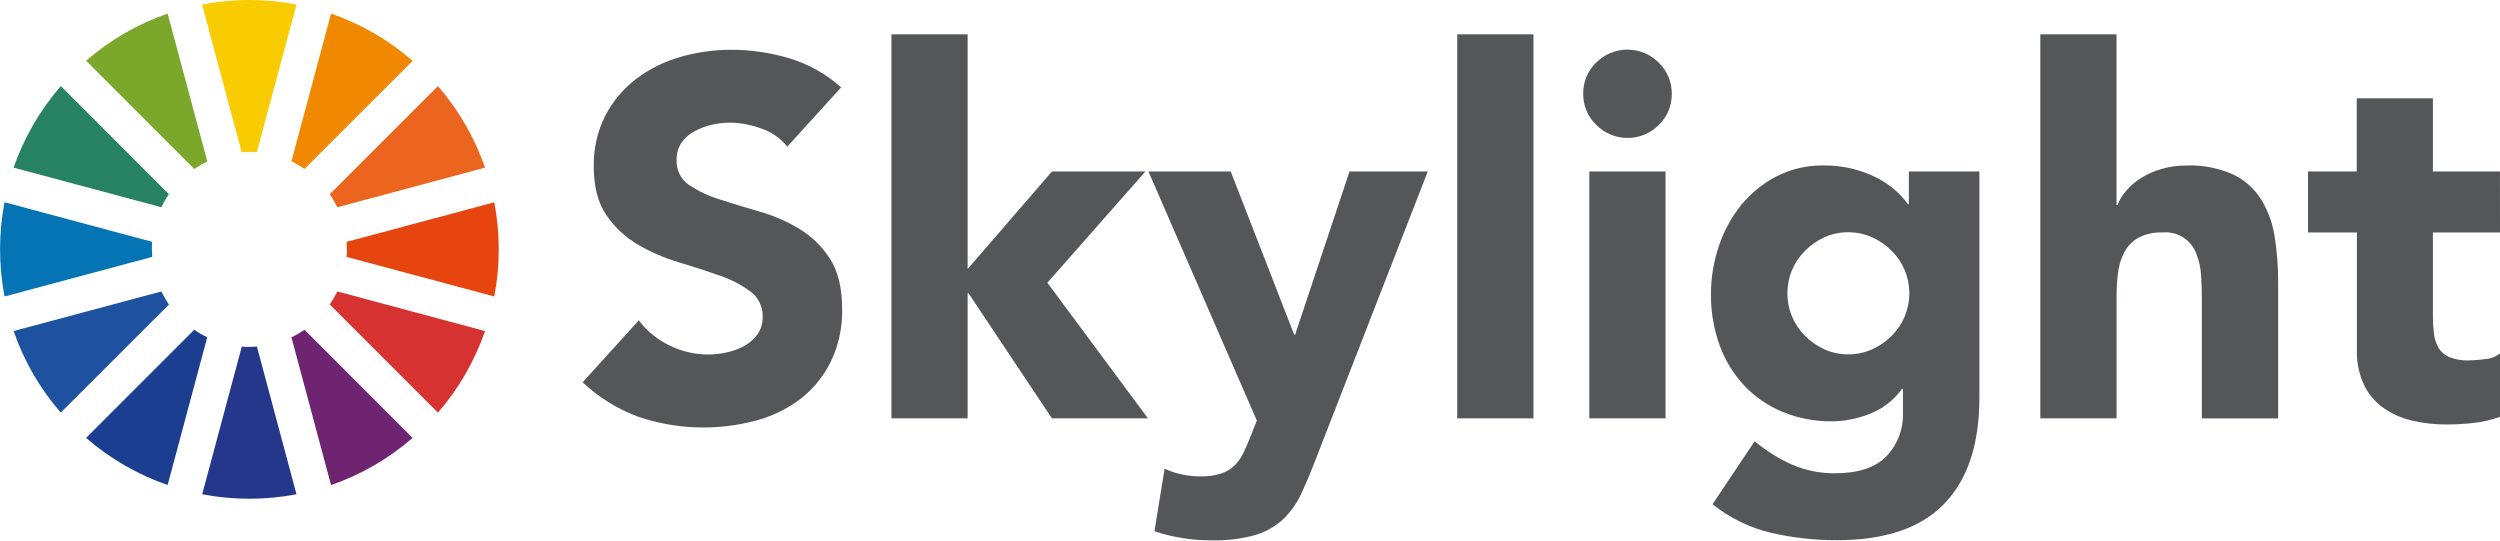
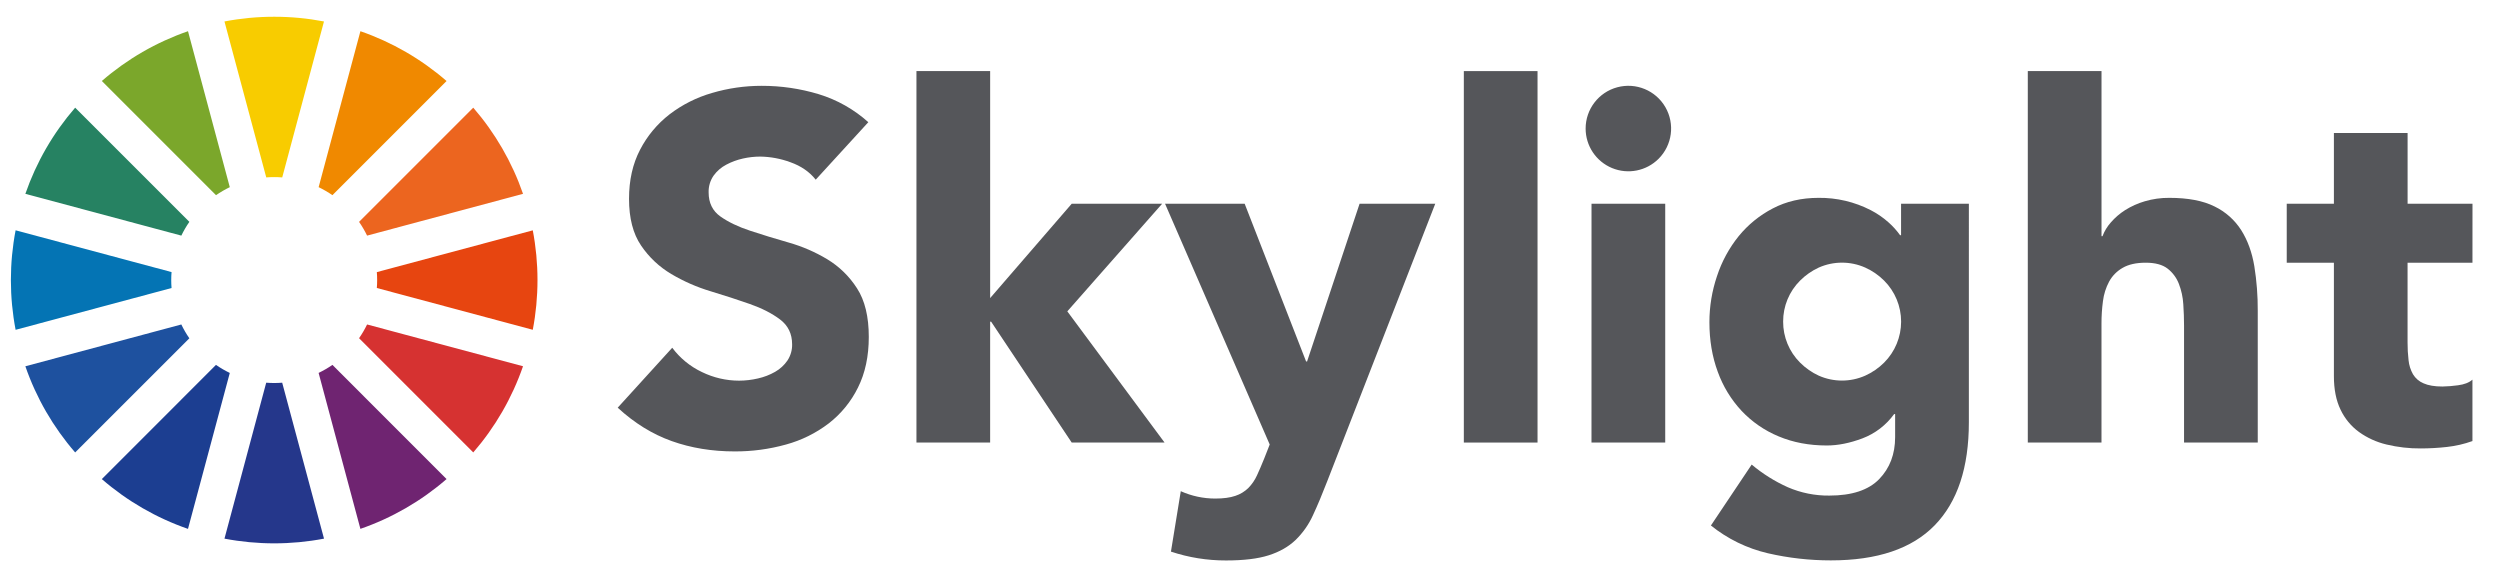
- <svg xmlns="http://www.w3.org/2000/svg" id="Layer_1" data-name="Layer 1" viewBox="0 0 551.81 119.25">
+ <svg xmlns="http://www.w3.org/2000/svg" id="Layer_1" data-name="Layer 1" viewBox="0 0 2350 530">
  <defs>
-     <style>.cls-1{fill:#55565a;}.cls-2{fill:#25378b;}.cls-3{fill:#0474b4;}.cls-4{fill:#7ba72b;}.cls-5{fill:#268262;}.cls-6{fill:#1e519f;}.cls-7{fill:#1c3e91;}.cls-8{fill:#f8cc00;}.cls-9{fill:#f08900;}.cls-10{fill:#d63231;}.cls-11{fill:#e74510;}.cls-12{fill:#ec651f;}.cls-13{fill:#6f2471;}</style>
+     <style>.cls-1{fill:#25378b;}.cls-2{fill:#0474b4;}.cls-3{fill:#7ba72b;}.cls-4{fill:#268262;}.cls-5{fill:#1e519f;}.cls-6{fill:#1c3e91;}.cls-7{fill:#f8cc00;}.cls-8{fill:#f08900;}.cls-9{fill:#d63231;}.cls-10{fill:#e74510;}.cls-11{fill:#ec651f;}.cls-12{fill:#6f2471;}.cls-13{fill:#55565a;}</style>
  </defs>
-   <path class="cls-1" d="M173.78,32.36a12.47,12.47,0,0,0-5.77-4,20.73,20.73,0,0,0-6.89-1.29,18.13,18.13,0,0,0-3.92.45,15.08,15.08,0,0,0-3.81,1.4,8.3,8.3,0,0,0-2.92,2.52,6.39,6.39,0,0,0-1.12,3.81A6.32,6.32,0,0,0,152,40.77,25.42,25.42,0,0,0,158.81,44q4.09,1.35,8.8,2.69a36.33,36.33,0,0,1,8.8,3.81,20.86,20.86,0,0,1,6.78,6.61q2.69,4.15,2.69,11.1a25.53,25.53,0,0,1-2.47,11.55A23.42,23.42,0,0,1,176.75,88,28.35,28.35,0,0,1,167,92.79,44.72,44.72,0,0,1,140.93,92a36,36,0,0,1-12.33-7.62L141,70.7a18.14,18.14,0,0,0,6.78,5.55,19.35,19.35,0,0,0,8.46,2,19.15,19.15,0,0,0,4.32-.5,14.07,14.07,0,0,0,3.92-1.51,8.47,8.47,0,0,0,2.8-2.58,6.43,6.43,0,0,0,1.06-3.7,6.72,6.72,0,0,0-2.75-5.66,25.41,25.41,0,0,0-6.89-3.53q-4.15-1.46-9-2.92a40.16,40.16,0,0,1-9-3.92,21.58,21.58,0,0,1-6.89-6.5q-2.75-4-2.75-10.65a23.84,23.84,0,0,1,2.52-11.21,24.35,24.35,0,0,1,6.73-8.07,29.26,29.26,0,0,1,9.7-4.88,39.72,39.72,0,0,1,11.32-1.63,44.55,44.55,0,0,1,13,1.91,30,30,0,0,1,11.32,6.39Z" />
-   <path class="cls-1" d="M196.76,7.58h16.82v51.8l18.61-21.53h20.63L231.18,62.41l22.2,29.93H232.19L213.8,64.76h-.22V92.34H196.76Z" />
-   <path class="cls-1" d="M290.48,101.2q-1.68,4.37-3.25,7.74a18.59,18.59,0,0,1-4,5.66,15.52,15.52,0,0,1-6.11,3.48,33,33,0,0,1-9.75,1.18,39.44,39.44,0,0,1-12.56-2l2.24-13.79a19.26,19.26,0,0,0,7.85,1.68,14.42,14.42,0,0,0,4.6-.62,7.66,7.66,0,0,0,3-1.79,10,10,0,0,0,2-2.86q.78-1.68,1.68-3.92l1.23-3.14L253.49,37.85h18.16l14,36h.22l12-36h17.27Z" />
-   <path class="cls-1" d="M321.65,7.58h16.82V92.34H321.65Z" />
-   <path class="cls-1" d="M349.45,20.7a9.4,9.4,0,0,1,2.86-6.89,9.74,9.74,0,0,1,13.79,0A9.4,9.4,0,0,1,369,20.7a9.39,9.39,0,0,1-2.86,6.89,9.74,9.74,0,0,1-13.79,0A9.39,9.39,0,0,1,349.45,20.7Zm1.35,17.15h16.82V92.34H350.8Z" />
-   <path class="cls-1" d="M436.9,87.74q0,15.47-7.79,23.49t-23.71,8A63.88,63.88,0,0,1,391,117.62a32.48,32.48,0,0,1-13-6.33l9.3-13.9a35.25,35.25,0,0,0,8.24,5.16,23.19,23.19,0,0,0,9.47,1.91q7.74,0,11.38-3.76a13.21,13.21,0,0,0,3.64-9.59V85.84h-.22a15.85,15.85,0,0,1-7.23,5.55A23.14,23.14,0,0,1,404.5,93a28.07,28.07,0,0,1-11-2.07A24.48,24.48,0,0,1,385,85.11a26,26,0,0,1-5.44-8.91,32.4,32.4,0,0,1-1.91-11.32,32.76,32.76,0,0,1,1.74-10.54,28.81,28.81,0,0,1,4.93-9.08,24.77,24.77,0,0,1,7.79-6.33,22.12,22.12,0,0,1,10.43-2.41,25.35,25.35,0,0,1,11.88,2.8,19.61,19.61,0,0,1,4,2.75,17.46,17.46,0,0,1,2.69,3h.22V37.85H436.9Zm-42.38-23a13.13,13.13,0,0,0,3.87,9.36,14.75,14.75,0,0,0,4.26,3,13.08,13.08,0,0,0,10.59,0,14.56,14.56,0,0,0,4.32-3,13.23,13.23,0,0,0,0-18.72,14.59,14.59,0,0,0-4.32-3,13.07,13.07,0,0,0-10.59,0,14.78,14.78,0,0,0-4.26,3,13.13,13.13,0,0,0-3.87,9.36Z" />
-   <path class="cls-1" d="M467.17,7.58V45.25h.22a10.13,10.13,0,0,1,1.91-3.14,15,15,0,0,1,3.25-2.8,17.75,17.75,0,0,1,4.48-2,19.22,19.22,0,0,1,5.61-.78,23.18,23.18,0,0,1,10.31,2,14.93,14.93,0,0,1,6.11,5.44,22,22,0,0,1,3,8.18,62.31,62.31,0,0,1,.78,10.2v30H486V65.66q0-2.35-.17-4.88a15.37,15.37,0,0,0-1-4.65,7.23,7.23,0,0,0-7.57-4.82A10.38,10.38,0,0,0,472,52.48a8,8,0,0,0-3.08,3.14,12.84,12.84,0,0,0-1.4,4.43,38.11,38.11,0,0,0-.34,5.16V92.34H450.35V7.58Z" />
-   <path class="cls-1" d="M551.81,51.31H537V69.47a33.9,33.9,0,0,0,.22,4.09,8.22,8.22,0,0,0,1,3.19,5.08,5.08,0,0,0,2.41,2.07,10.66,10.66,0,0,0,4.32.73,28.9,28.9,0,0,0,3.53-.28A6,6,0,0,0,551.81,78V92A25.47,25.47,0,0,1,546,93.35a53.71,53.71,0,0,1-5.94.34,32.32,32.32,0,0,1-7.85-.9,17.86,17.86,0,0,1-6.28-2.86,13.38,13.38,0,0,1-4.2-5.1,17.44,17.44,0,0,1-1.51-7.62V51.31H509.43V37.85h10.76V21.71H537V37.85h14.8Z" />
-   <path class="cls-2" d="M56.71,76.5c-.55,0-1.11.07-1.67.07s-1.12,0-1.67-.07l-8.74,32.6a55.4,55.4,0,0,0,20.81,0Z" />
-   <path class="cls-3" d="M33.58,53.38,1,44.64a55.36,55.36,0,0,0,0,20.8l32.6-8.74c0-.55-.07-1.1-.07-1.66S33.54,53.93,33.58,53.38Z" />
-   <path class="cls-4" d="M37,3a55,55,0,0,0-18,10.4L42.88,37.3a21.63,21.63,0,0,1,2.88-1.68Z" />
-   <path class="cls-5" d="M3,37l32.61,8.74a20.9,20.9,0,0,1,1.67-2.88L13.43,19A54.92,54.92,0,0,0,3,37Z" />
-   <path class="cls-6" d="M35.63,64.33,3,73.07a54.8,54.8,0,0,0,10.41,18L37.3,67.21A20.52,20.52,0,0,1,35.63,64.33Z" />
-   <path class="cls-7" d="M42.87,72.79,19,96.65a54.9,54.9,0,0,0,18,10.41l8.74-32.6A21.7,21.7,0,0,1,42.87,72.79Z" />
-   <path class="cls-8" d="M55,0a54.86,54.86,0,0,0-10.4,1l8.74,32.6c.55,0,1.11-.07,1.67-.07s1.12,0,1.67.07L65.45,1A54.86,54.86,0,0,0,55,0Z" />
-   <path class="cls-9" d="M73.07,3l-8.74,32.6a21.64,21.64,0,0,1,2.88,1.68L91.08,13.43A54.87,54.87,0,0,0,73.07,3Z" />
-   <path class="cls-10" d="M74.46,64.33a21.15,21.15,0,0,1-1.68,2.87L96.66,91.08a54.91,54.91,0,0,0,10.4-18Z" />
-   <path class="cls-11" d="M109.1,44.65,76.5,53.38c0,.55.07,1.1.07,1.66s0,1.11-.07,1.66l32.6,8.74a55.29,55.29,0,0,0,0-20.79Z" />
-   <path class="cls-12" d="M96.66,19,72.78,42.88a21.15,21.15,0,0,1,1.68,2.87L107.06,37A55,55,0,0,0,96.66,19Z" />
-   <path class="cls-13" d="M67.22,72.79a21.71,21.71,0,0,1-2.89,1.68l8.74,32.6a54.84,54.84,0,0,0,18-10.41Z" />
+   <path class="cls-1" d="M265.26,359.73c-2.48.21-5,.3-7.51.3s-5-.09-7.51-.3L211,506.32a249.08,249.08,0,0,0,93.57,0Z" />
+   <path class="cls-2" d="M161.26,255.76,14.67,216.48a248.92,248.92,0,0,0,0,93.54l146.59-39.28c-.21-2.48-.3-5-.3-7.48S161.06,258.24,161.26,255.76Z" />
+   <path class="cls-3" d="M176.72,29.34a247.31,247.31,0,0,0-81,46.78L203.05,183.47A97.24,97.24,0,0,1,216,175.93Z" />
+   <path class="cls-4" d="M23.84,182.2l146.62,39.28A94,94,0,0,1,178,208.53L70.65,101.22A246.94,246.94,0,0,0,23.84,182.2Z" />
+   <path class="cls-5" d="M170.45,305,23.84,344.3a246.42,246.42,0,0,0,46.81,81L178,318A92.25,92.25,0,0,1,170.45,305Z" />
+   <path class="cls-6" d="M203,343,95.71,450.34a246.86,246.86,0,0,0,81,46.81L216,350.57A97.58,97.58,0,0,1,203,343Z" />
+   <path class="cls-7" d="M257.76,15.75A246.66,246.66,0,0,0,211,20.18l39.28,146.59c2.48-.21,5-.3,7.51-.3s5,.09,7.51.3L304.54,20.18A246.66,246.66,0,0,0,257.76,15.75Z" />
+   <path class="cls-8" d="M338.79,29.34,299.52,175.93a97.3,97.3,0,0,1,12.95,7.54L419.77,76.16A246.72,246.72,0,0,0,338.79,29.34Z" />
+   <path class="cls-9" d="M345.06,305a95.1,95.1,0,0,1-7.54,12.92L444.86,425.28a246.88,246.88,0,0,0,46.78-81Z" />
+   <path class="cls-10" d="M500.81,216.51,354.22,255.79c.21,2.48.3,5,.3,7.48s-.09,5-.3,7.45L500.81,310a248.61,248.61,0,0,0,0-93.48Z" />
+   <path class="cls-11" d="M444.86,101.22,337.52,208.56a95.1,95.1,0,0,1,7.54,12.92L491.65,182.2A247.4,247.4,0,0,0,444.86,101.22Z" />
+   <path class="cls-12" d="M312.49,343a97.63,97.63,0,0,1-13,7.54l39.28,146.59a246.58,246.58,0,0,0,81-46.81Z" />
+   <path class="cls-13" d="M766.78,168.89Q758,157.81,743,152.5a85.41,85.41,0,0,0-28.4-5.31A74.69,74.69,0,0,0,698.43,149a62.13,62.13,0,0,0-15.7,5.77,34.21,34.21,0,0,0-12,10.39,26.32,26.32,0,0,0-4.62,15.7q0,14.78,11.08,22.63t27.94,13.39Q722,222.47,741.38,228a149.68,149.68,0,0,1,36.25,15.7A85.94,85.94,0,0,1,805.58,271q11.09,17.09,11.08,45.72,0,27.25-10.16,47.57A96.48,96.48,0,0,1,779,398a116.78,116.78,0,0,1-40.18,19.86,176.65,176.65,0,0,1-48.26,6.47q-31.87,0-59.12-9.7t-50.8-31.4l51.26-56.35a74.72,74.72,0,0,0,27.94,22.86,79.72,79.72,0,0,0,34.87,8.08,78.91,78.91,0,0,0,17.78-2.08,58,58,0,0,0,16.16-6.24,34.89,34.89,0,0,0,11.55-10.62,26.5,26.5,0,0,0,4.39-15.24q0-14.78-11.31-23.32t-28.4-14.55q-17.09-6-36.95-12A165.43,165.43,0,0,1,631,257.57a88.92,88.92,0,0,1-28.4-26.79q-11.32-16.63-11.31-43.88,0-26.32,10.39-46.18a100.32,100.32,0,0,1,27.71-33.25,120.54,120.54,0,0,1,39.95-20.09A163.64,163.64,0,0,1,716,80.68a183.53,183.53,0,0,1,53.58,7.85,123.74,123.74,0,0,1,46.65,26.33Z" />
+   <path class="cls-13" d="M861.46,66.83h69.28V280.2l76.67-88.68h85l-89.14,101.15L1094.69,416H1007.4L931.66,302.37h-.93V416H861.46Z" />
+   <path class="cls-13" d="M1247.56,452.47q-6.93,18-13.39,31.87a76.6,76.6,0,0,1-16.4,23.32q-9.94,9.46-25.17,14.32t-40.18,4.85a162.48,162.48,0,0,1-51.73-8.31l9.24-56.8a79.32,79.32,0,0,0,32.33,6.93q11.54,0,18.94-2.54a31.56,31.56,0,0,0,12.24-7.39,41.08,41.08,0,0,0,8.08-11.78q3.22-6.93,6.93-16.16l5.08-12.94-98.37-226.3H1170l57.73,148.25h.92L1278,191.53h71.13Z" />
+   <path class="cls-13" d="M1376,66.83h69.28V416H1376Z" />
+   <path class="cls-13" d="M1490.49,120.86a40.18,40.18,0,1,1,68.58,28.4,40.18,40.18,0,0,1-68.58-28.4Zm5.54,70.66h69.28V416H1496Z" />
+   <path class="cls-13" d="M1850.73,397q0,63.74-32.1,96.76t-97.68,33a263.16,263.16,0,0,1-59.12-6.69,133.81,133.81,0,0,1-53.57-26.1l38.33-57.27A145.22,145.22,0,0,0,1680.54,458a95.53,95.53,0,0,0,39,7.85q31.87,0,46.88-15.47t15-39.49V389.2h-.92a65.29,65.29,0,0,1-29.79,22.86q-17.79,6.69-33.48,6.7-24.94,0-45.26-8.54a100.84,100.84,0,0,1-34.87-24,107.05,107.05,0,0,1-22.4-36.72q-7.86-21.23-7.85-46.64a135,135,0,0,1,7.16-43.41A118.67,118.67,0,0,1,1634.35,222a102.05,102.05,0,0,1,32.1-26.09q18.93-9.93,43-9.93a104.45,104.45,0,0,1,49,11.55A80.78,80.78,0,0,1,1775,208.85a71.92,71.92,0,0,1,11.08,12.24h.92V191.53h63.74Zm-174.58-94.68a54.1,54.1,0,0,0,15.94,38.56,60.76,60.76,0,0,0,17.55,12.24,53.88,53.88,0,0,0,43.64,0,60,60,0,0,0,17.78-12.24,54.5,54.5,0,0,0,0-77.13,60.1,60.1,0,0,0-17.78-12.24,53.85,53.85,0,0,0-43.64,0,60.88,60.88,0,0,0-17.55,12.24,54.11,54.11,0,0,0-15.94,38.57Z" />
+   <path class="cls-13" d="M1975.42,66.83V222h.93a41.74,41.74,0,0,1,7.85-12.93,61.59,61.59,0,0,1,13.4-11.55,73.13,73.13,0,0,1,18.47-8.31,79.18,79.18,0,0,1,23.09-3.23q26.32,0,42.49,8.08a61.5,61.5,0,0,1,25.17,22.4q9,14.32,12.24,33.72a256.68,256.68,0,0,1,3.23,42V416H2053V306.06q0-9.69-.7-20.09a63.32,63.32,0,0,0-4.16-19.17,33.14,33.14,0,0,0-10.62-14.32q-7.17-5.54-20.55-5.54t-21.71,4.85a33.08,33.08,0,0,0-12.7,12.93,52.89,52.89,0,0,0-5.77,18.24,157,157,0,0,0-1.39,21.24V416h-69.27V66.83Z" />
+   <path class="cls-13" d="M2324.11,246.95h-61v74.82a139.64,139.64,0,0,0,.93,16.86,33.86,33.86,0,0,0,4.16,13.16,20.94,20.94,0,0,0,9.93,8.54q6.69,3,17.78,3a119.05,119.05,0,0,0,14.55-1.16q9-1.15,13.63-5.31V414.6a104.93,104.93,0,0,1-24,5.54,221.25,221.25,0,0,1-24.48,1.39,133.13,133.13,0,0,1-32.33-3.7,73.56,73.56,0,0,1-25.86-11.78,55.11,55.11,0,0,1-17.32-21q-6.24-12.93-6.23-31.41V246.95h-44.34V191.53h44.34V125h69.27v66.51h61Z" />
</svg>
